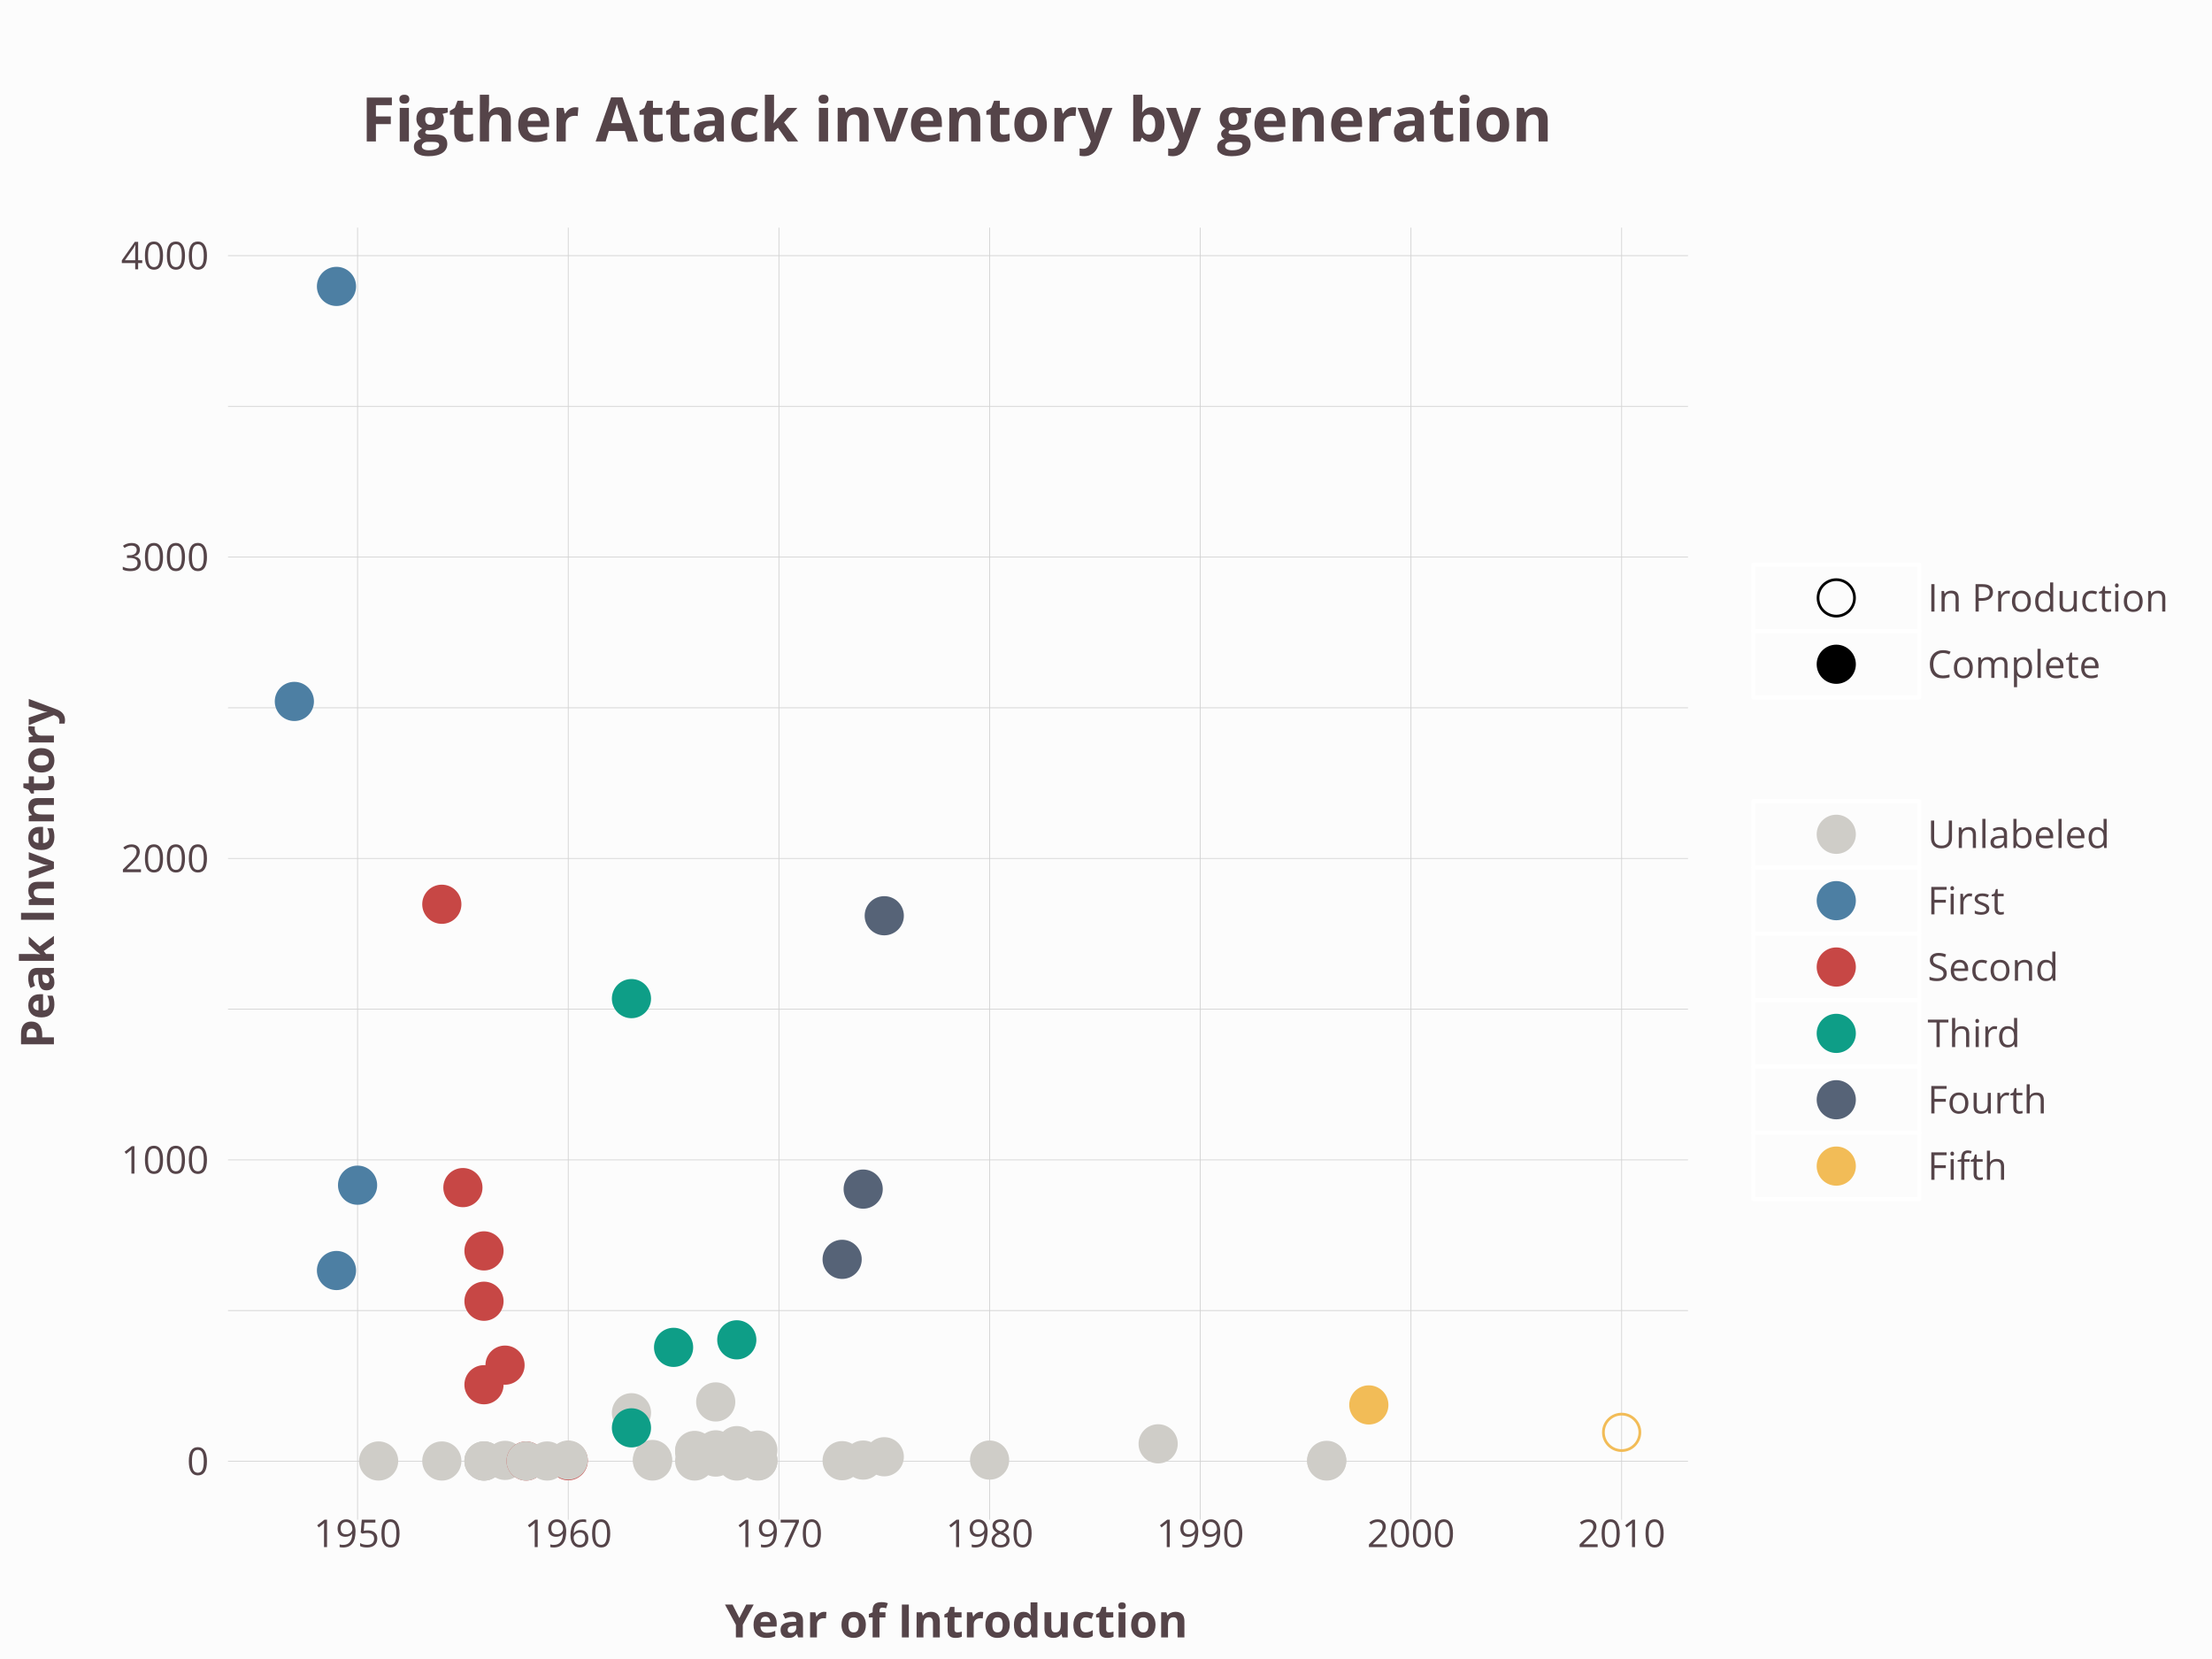
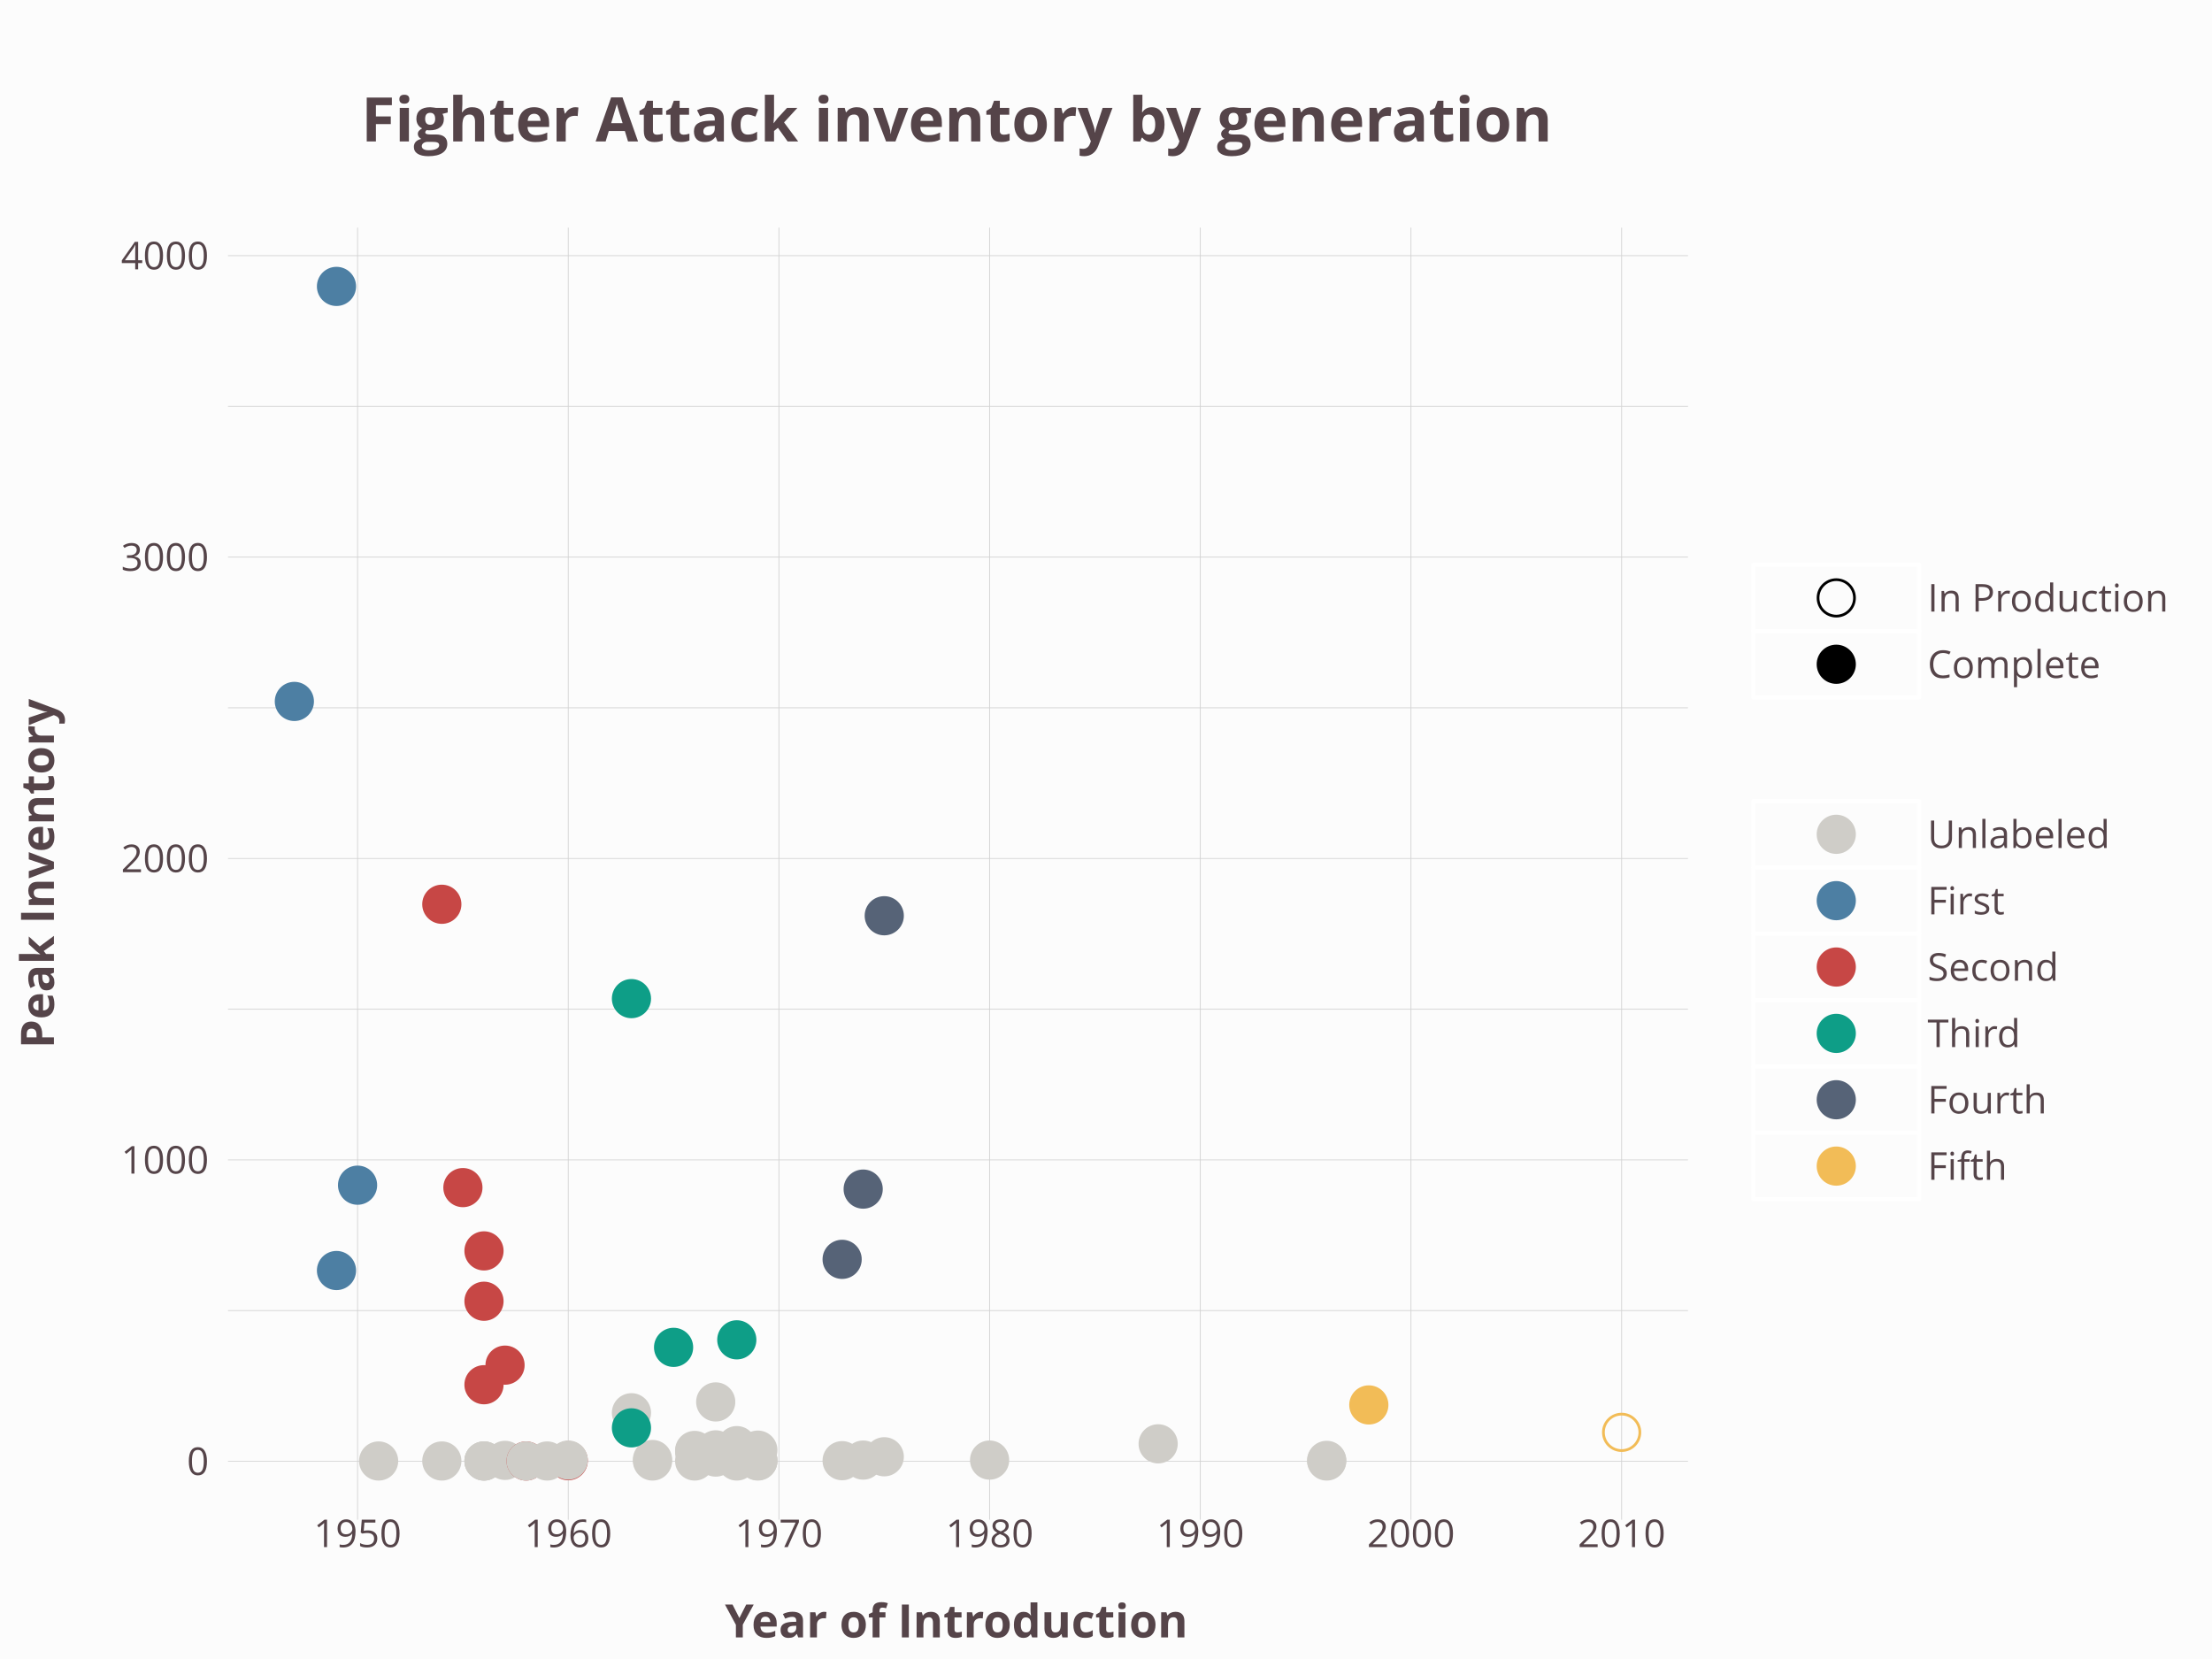
<svg xmlns="http://www.w3.org/2000/svg" viewBox="0 0 576.00 432.00">
  <defs>
    <style type="text/css">
    line, polyline, path, rect, circle {
      fill: none;
      stroke: #000000;
      stroke-linecap: round;
      stroke-linejoin: round;
      stroke-miterlimit: 10.00;
    }
  </style>
  </defs>
  <rect width="100%" height="100%" style="stroke: none; fill: #FFFFFF;" />
  <rect x="0.00" y="0.00" width="576.00" height="432.00" style="stroke-width: 1.07; stroke: #FCFCFC; fill: #FCFCFC;" />
  <defs>
    <clipPath id="cpNTkuMzY5Nnw0MzkuNTU0fDM5NS43MzN8NTkuMjgzMQ==">
      <rect x="59.37" y="59.28" width="380.18" height="336.45" />
    </clipPath>
  </defs>
  <rect x="59.37" y="59.28" width="380.18" height="336.45" style="stroke-width: 1.07; stroke: #FCFCFC; fill: #FCFCFC;" clip-path="url(#cpNTkuMzY5Nnw0MzkuNTU0fDM5NS43MzN8NTkuMjgzMQ==)" />
  <polyline points="59.37,341.27 439.55,341.27 " style="stroke-width: 0.21; stroke: #D3D3D3; stroke-linecap: butt;" clip-path="url(#cpNTkuMzY5Nnw0MzkuNTU0fDM5NS43MzN8NTkuMjgzMQ==)" />
  <polyline points="59.37,262.79 439.55,262.79 " style="stroke-width: 0.21; stroke: #D3D3D3; stroke-linecap: butt;" clip-path="url(#cpNTkuMzY5Nnw0MzkuNTU0fDM5NS43MzN8NTkuMjgzMQ==)" />
  <polyline points="59.37,184.30 439.55,184.30 " style="stroke-width: 0.21; stroke: #D3D3D3; stroke-linecap: butt;" clip-path="url(#cpNTkuMzY5Nnw0MzkuNTU0fDM5NS43MzN8NTkuMjgzMQ==)" />
  <polyline points="59.37,105.81 439.55,105.81 " style="stroke-width: 0.21; stroke: #D3D3D3; stroke-linecap: butt;" clip-path="url(#cpNTkuMzY5Nnw0MzkuNTU0fDM5NS43MzN8NTkuMjgzMQ==)" />
  <polyline points="59.37,380.52 439.55,380.52 " style="stroke-width: 0.21; stroke: #D3D3D3; stroke-linecap: butt;" clip-path="url(#cpNTkuMzY5Nnw0MzkuNTU0fDM5NS43MzN8NTkuMjgzMQ==)" />
  <polyline points="59.37,302.03 439.55,302.03 " style="stroke-width: 0.21; stroke: #D3D3D3; stroke-linecap: butt;" clip-path="url(#cpNTkuMzY5Nnw0MzkuNTU0fDM5NS43MzN8NTkuMjgzMQ==)" />
  <polyline points="59.37,223.54 439.55,223.54 " style="stroke-width: 0.21; stroke: #D3D3D3; stroke-linecap: butt;" clip-path="url(#cpNTkuMzY5Nnw0MzkuNTU0fDM5NS43MzN8NTkuMjgzMQ==)" />
  <polyline points="59.37,145.06 439.55,145.06 " style="stroke-width: 0.21; stroke: #D3D3D3; stroke-linecap: butt;" clip-path="url(#cpNTkuMzY5Nnw0MzkuNTU0fDM5NS43MzN8NTkuMjgzMQ==)" />
  <polyline points="59.37,66.57 439.55,66.57 " style="stroke-width: 0.21; stroke: #D3D3D3; stroke-linecap: butt;" clip-path="url(#cpNTkuMzY5Nnw0MzkuNTU0fDM5NS43MzN8NTkuMjgzMQ==)" />
  <polyline points="93.11,395.73 93.11,59.28 " style="stroke-width: 0.21; stroke: #D3D3D3; stroke-linecap: butt;" clip-path="url(#cpNTkuMzY5Nnw0MzkuNTU0fDM5NS43MzN8NTkuMjgzMQ==)" />
  <polyline points="147.97,395.73 147.97,59.28 " style="stroke-width: 0.21; stroke: #D3D3D3; stroke-linecap: butt;" clip-path="url(#cpNTkuMzY5Nnw0MzkuNTU0fDM5NS43MzN8NTkuMjgzMQ==)" />
  <polyline points="202.83,395.73 202.83,59.28 " style="stroke-width: 0.21; stroke: #D3D3D3; stroke-linecap: butt;" clip-path="url(#cpNTkuMzY5Nnw0MzkuNTU0fDM5NS43MzN8NTkuMjgzMQ==)" />
  <polyline points="257.69,395.73 257.69,59.28 " style="stroke-width: 0.21; stroke: #D3D3D3; stroke-linecap: butt;" clip-path="url(#cpNTkuMzY5Nnw0MzkuNTU0fDM5NS43MzN8NTkuMjgzMQ==)" />
  <polyline points="312.55,395.73 312.55,59.28 " style="stroke-width: 0.21; stroke: #D3D3D3; stroke-linecap: butt;" clip-path="url(#cpNTkuMzY5Nnw0MzkuNTU0fDM5NS43MzN8NTkuMjgzMQ==)" />
  <polyline points="367.41,395.73 367.41,59.28 " style="stroke-width: 0.21; stroke: #D3D3D3; stroke-linecap: butt;" clip-path="url(#cpNTkuMzY5Nnw0MzkuNTU0fDM5NS43MzN8NTkuMjgzMQ==)" />
  <polyline points="422.27,395.73 422.27,59.28 " style="stroke-width: 0.21; stroke: #D3D3D3; stroke-linecap: butt;" clip-path="url(#cpNTkuMzY5Nnw0MzkuNTU0fDM5NS43MzN8NTkuMjgzMQ==)" />
  <circle cx="164.43" cy="367.88" r="3.56pt" style="stroke-width: 0.71; stroke: #CFCDC8; fill: #CFCDC8;" clip-path="url(#cpNTkuMzY5Nnw0MzkuNTU0fDM5NS43MzN8NTkuMjgzMQ==)" />
  <circle cx="219.29" cy="327.93" r="3.56pt" style="stroke-width: 0.71; stroke: #566377; fill: #566377;" clip-path="url(#cpNTkuMzY5Nnw0MzkuNTU0fDM5NS43MzN8NTkuMjgzMQ==)" />
  <circle cx="180.89" cy="378.01" r="3.56pt" style="stroke-width: 0.71; stroke: #CFCDC8; fill: #CFCDC8;" clip-path="url(#cpNTkuMzY5Nnw0MzkuNTU0fDM5NS43MzN8NTkuMjgzMQ==)" />
  <circle cx="191.86" cy="380.44" r="3.56pt" style="stroke-width: 0.71; stroke: #CFCDC8; fill: #CFCDC8;" clip-path="url(#cpNTkuMzY5Nnw0MzkuNTU0fDM5NS43MzN8NTkuMjgzMQ==)" />
  <circle cx="186.37" cy="365.06" r="3.56pt" style="stroke-width: 0.71; stroke: #CFCDC8; fill: #CFCDC8;" clip-path="url(#cpNTkuMzY5Nnw0MzkuNTU0fDM5NS43MzN8NTkuMjgzMQ==)" />
  <circle cx="169.91" cy="380.05" r="3.56pt" style="stroke-width: 0.71; stroke: #CFCDC8; fill: #CFCDC8;" clip-path="url(#cpNTkuMzY5Nnw0MzkuNTU0fDM5NS43MzN8NTkuMjgzMQ==)" />
  <circle cx="191.86" cy="348.89" r="3.56pt" style="stroke-width: 0.71; stroke: #0E9E87; fill: #0E9E87;" clip-path="url(#cpNTkuMzY5Nnw0MzkuNTU0fDM5NS43MzN8NTkuMjgzMQ==)" />
  <circle cx="219.29" cy="380.36" r="3.56pt" style="stroke-width: 0.71; stroke: #CFCDC8; fill: #CFCDC8;" clip-path="url(#cpNTkuMzY5Nnw0MzkuNTU0fDM5NS43MzN8NTkuMjgzMQ==)" />
  <circle cx="191.86" cy="376.44" r="3.56pt" style="stroke-width: 0.71; stroke: #CFCDC8; fill: #CFCDC8;" clip-path="url(#cpNTkuMzY5Nnw0MzkuNTU0fDM5NS43MzN8NTkuMjgzMQ==)" />
  <circle cx="197.34" cy="380.36" r="3.56pt" style="stroke-width: 0.71; stroke: #CFCDC8; fill: #CFCDC8;" clip-path="url(#cpNTkuMzY5Nnw0MzkuNTU0fDM5NS43MzN8NTkuMjgzMQ==)" />
  <circle cx="197.34" cy="377.61" r="3.56pt" style="stroke-width: 0.71; stroke: #CFCDC8; fill: #CFCDC8;" clip-path="url(#cpNTkuMzY5Nnw0MzkuNTU0fDM5NS43MzN8NTkuMjgzMQ==)" />
  <circle cx="180.89" cy="377.69" r="3.56pt" style="stroke-width: 0.71; stroke: #CFCDC8; fill: #CFCDC8;" clip-path="url(#cpNTkuMzY5Nnw0MzkuNTU0fDM5NS43MzN8NTkuMjgzMQ==)" />
  <circle cx="186.37" cy="377.54" r="3.56pt" style="stroke-width: 0.71; stroke: #CFCDC8; fill: #CFCDC8;" clip-path="url(#cpNTkuMzY5Nnw0MzkuNTU0fDM5NS43MzN8NTkuMjgzMQ==)" />
  <circle cx="115.05" cy="235.47" r="3.56pt" style="stroke-width: 0.71; stroke: #C74745; fill: #C74745;" clip-path="url(#cpNTkuMzY5Nnw0MzkuNTU0fDM5NS43MzN8NTkuMjgzMQ==)" />
  <circle cx="126.03" cy="338.84" r="3.56pt" style="stroke-width: 0.71; stroke: #C74745; fill: #C74745;" clip-path="url(#cpNTkuMzY5Nnw0MzkuNTU0fDM5NS43MzN8NTkuMjgzMQ==)" />
  <circle cx="120.54" cy="309.25" r="3.56pt" style="stroke-width: 0.71; stroke: #C74745; fill: #C74745;" clip-path="url(#cpNTkuMzY5Nnw0MzkuNTU0fDM5NS43MzN8NTkuMjgzMQ==)" />
  <circle cx="126.03" cy="360.58" r="3.56pt" style="stroke-width: 0.71; stroke: #C74745; fill: #C74745;" clip-path="url(#cpNTkuMzY5Nnw0MzkuNTU0fDM5NS43MzN8NTkuMjgzMQ==)" />
  <circle cx="126.03" cy="325.73" r="3.56pt" style="stroke-width: 0.71; stroke: #C74745; fill: #C74745;" clip-path="url(#cpNTkuMzY5Nnw0MzkuNTU0fDM5NS43MzN8NTkuMjgzMQ==)" />
  <circle cx="131.51" cy="355.48" r="3.56pt" style="stroke-width: 0.71; stroke: #C74745; fill: #C74745;" clip-path="url(#cpNTkuMzY5Nnw0MzkuNTU0fDM5NS43MzN8NTkuMjgzMQ==)" />
  <circle cx="131.51" cy="380.28" r="3.56pt" style="stroke-width: 0.71; stroke: #CFCDC8; fill: #CFCDC8;" clip-path="url(#cpNTkuMzY5Nnw0MzkuNTU0fDM5NS43MzN8NTkuMjgzMQ==)" />
  <circle cx="137.00" cy="380.44" r="3.56pt" style="stroke-width: 0.71; stroke: #C74745; fill: #C74745;" clip-path="url(#cpNTkuMzY5Nnw0MzkuNTU0fDM5NS43MzN8NTkuMjgzMQ==)" />
  <circle cx="175.40" cy="350.85" r="3.56pt" style="stroke-width: 0.71; stroke: #0E9E87; fill: #0E9E87;" clip-path="url(#cpNTkuMzY5Nnw0MzkuNTU0fDM5NS43MzN8NTkuMjgzMQ==)" />
  <circle cx="301.58" cy="375.97" r="3.56pt" style="stroke-width: 0.71; stroke: #CFCDC8; fill: #CFCDC8;" clip-path="url(#cpNTkuMzY5Nnw0MzkuNTU0fDM5NS43MzN8NTkuMjgzMQ==)" />
  <circle cx="224.77" cy="309.64" r="3.56pt" style="stroke-width: 0.71; stroke: #566377; fill: #566377;" clip-path="url(#cpNTkuMzY5Nnw0MzkuNTU0fDM5NS43MzN8NTkuMjgzMQ==)" />
  <circle cx="230.26" cy="238.46" r="3.56pt" style="stroke-width: 0.71; stroke: #566377; fill: #566377;" clip-path="url(#cpNTkuMzY5Nnw0MzkuNTU0fDM5NS43MzN8NTkuMjgzMQ==)" />
  <circle cx="356.44" cy="365.84" r="3.56pt" style="stroke-width: 0.71; stroke: #F2BC57; fill: #F2BC57;" clip-path="url(#cpNTkuMzY5Nnw0MzkuNTU0fDM5NS43MzN8NTkuMjgzMQ==)" />
  <circle cx="98.59" cy="380.44" r="3.56pt" style="stroke-width: 0.71; stroke: #CFCDC8; fill: #CFCDC8;" clip-path="url(#cpNTkuMzY5Nnw0MzkuNTU0fDM5NS43MzN8NTkuMjgzMQ==)" />
  <circle cx="137.00" cy="380.44" r="3.56pt" style="stroke-width: 0.71; stroke: #CFCDC8; fill: #CFCDC8;" clip-path="url(#cpNTkuMzY5Nnw0MzkuNTU0fDM5NS43MzN8NTkuMjgzMQ==)" />
  <circle cx="422.27" cy="372.98" r="3.56pt" style="stroke-width: 0.71; stroke: #F2BC57;" clip-path="url(#cpNTkuMzY5Nnw0MzkuNTU0fDM5NS43MzN8NTkuMjgzMQ==)" />
  <circle cx="164.43" cy="260.04" r="3.56pt" style="stroke-width: 0.71; stroke: #0E9E87; fill: #0E9E87;" clip-path="url(#cpNTkuMzY5Nnw0MzkuNTU0fDM5NS43MzN8NTkuMjgzMQ==)" />
  <circle cx="164.43" cy="371.81" r="3.56pt" style="stroke-width: 0.71; stroke: #0E9E87; fill: #0E9E87;" clip-path="url(#cpNTkuMzY5Nnw0MzkuNTU0fDM5NS43MzN8NTkuMjgzMQ==)" />
  <circle cx="180.89" cy="380.44" r="3.56pt" style="stroke-width: 0.71; stroke: #CFCDC8; fill: #CFCDC8;" clip-path="url(#cpNTkuMzY5Nnw0MzkuNTU0fDM5NS43MzN8NTkuMjgzMQ==)" />
  <circle cx="147.97" cy="380.36" r="3.56pt" style="stroke-width: 0.71; stroke: #C74745; fill: #C74745;" clip-path="url(#cpNTkuMzY5Nnw0MzkuNTU0fDM5NS43MzN8NTkuMjgzMQ==)" />
  <circle cx="76.65" cy="182.65" r="3.56pt" style="stroke-width: 0.71; stroke: #4D7FA3; fill: #4D7FA3;" clip-path="url(#cpNTkuMzY5Nnw0MzkuNTU0fDM5NS43MzN8NTkuMjgzMQ==)" />
  <circle cx="87.62" cy="74.58" r="3.56pt" style="stroke-width: 0.71; stroke: #4D7FA3; fill: #4D7FA3;" clip-path="url(#cpNTkuMzY5Nnw0MzkuNTU0fDM5NS43MzN8NTkuMjgzMQ==)" />
  <circle cx="93.11" cy="308.62" r="3.56pt" style="stroke-width: 0.71; stroke: #4D7FA3; fill: #4D7FA3;" clip-path="url(#cpNTkuMzY5Nnw0MzkuNTU0fDM5NS43MzN8NTkuMjgzMQ==)" />
  <circle cx="87.62" cy="330.84" r="3.56pt" style="stroke-width: 0.71; stroke: #4D7FA3; fill: #4D7FA3;" clip-path="url(#cpNTkuMzY5Nnw0MzkuNTU0fDM5NS43MzN8NTkuMjgzMQ==)" />
  <circle cx="126.03" cy="380.44" r="3.56pt" style="stroke-width: 0.71; stroke: #CFCDC8; fill: #CFCDC8;" clip-path="url(#cpNTkuMzY5Nnw0MzkuNTU0fDM5NS43MzN8NTkuMjgzMQ==)" />
  <circle cx="115.05" cy="380.44" r="3.56pt" style="stroke-width: 0.71; stroke: #CFCDC8; fill: #CFCDC8;" clip-path="url(#cpNTkuMzY5Nnw0MzkuNTU0fDM5NS43MzN8NTkuMjgzMQ==)" />
  <circle cx="147.97" cy="380.20" r="3.56pt" style="stroke-width: 0.71; stroke: #CFCDC8; fill: #CFCDC8;" clip-path="url(#cpNTkuMzY5Nnw0MzkuNTU0fDM5NS43MzN8NTkuMjgzMQ==)" />
  <circle cx="257.69" cy="380.20" r="3.56pt" style="stroke-width: 0.71; stroke: #CFCDC8; fill: #CFCDC8;" clip-path="url(#cpNTkuMzY5Nnw0MzkuNTU0fDM5NS43MzN8NTkuMjgzMQ==)" />
  <circle cx="186.37" cy="379.42" r="3.56pt" style="stroke-width: 0.71; stroke: #CFCDC8; fill: #CFCDC8;" clip-path="url(#cpNTkuMzY5Nnw0MzkuNTU0fDM5NS43MzN8NTkuMjgzMQ==)" />
  <circle cx="230.26" cy="379.34" r="3.56pt" style="stroke-width: 0.71; stroke: #CFCDC8; fill: #CFCDC8;" clip-path="url(#cpNTkuMzY5Nnw0MzkuNTU0fDM5NS43MzN8NTkuMjgzMQ==)" />
  <circle cx="126.03" cy="380.44" r="3.56pt" style="stroke-width: 0.71; stroke: #CFCDC8; fill: #CFCDC8;" clip-path="url(#cpNTkuMzY5Nnw0MzkuNTU0fDM5NS43MzN8NTkuMjgzMQ==)" />
  <circle cx="142.48" cy="380.44" r="3.56pt" style="stroke-width: 0.71; stroke: #CFCDC8; fill: #CFCDC8;" clip-path="url(#cpNTkuMzY5Nnw0MzkuNTU0fDM5NS43MzN8NTkuMjgzMQ==)" />
  <circle cx="169.91" cy="380.44" r="3.56pt" style="stroke-width: 0.71; stroke: #CFCDC8; fill: #CFCDC8;" clip-path="url(#cpNTkuMzY5Nnw0MzkuNTU0fDM5NS43MzN8NTkuMjgzMQ==)" />
  <circle cx="345.47" cy="380.28" r="3.56pt" style="stroke-width: 0.71; stroke: #CFCDC8; fill: #CFCDC8;" clip-path="url(#cpNTkuMzY5Nnw0MzkuNTU0fDM5NS43MzN8NTkuMjgzMQ==)" />
  <circle cx="345.47" cy="380.44" r="3.56pt" style="stroke-width: 0.71; stroke: #CFCDC8; fill: #CFCDC8;" clip-path="url(#cpNTkuMzY5Nnw0MzkuNTU0fDM5NS43MzN8NTkuMjgzMQ==)" />
  <circle cx="224.77" cy="380.20" r="3.56pt" style="stroke-width: 0.71; stroke: #CFCDC8; fill: #CFCDC8;" clip-path="url(#cpNTkuMzY5Nnw0MzkuNTU0fDM5NS43MzN8NTkuMjgzMQ==)" />
  <circle cx="197.34" cy="380.28" r="3.56pt" style="stroke-width: 0.71; stroke: #CFCDC8; fill: #CFCDC8;" clip-path="url(#cpNTkuMzY5Nnw0MzkuNTU0fDM5NS43MzN8NTkuMjgzMQ==)" />
  <circle cx="197.34" cy="380.44" r="3.56pt" style="stroke-width: 0.71; stroke: #CFCDC8; fill: #CFCDC8;" clip-path="url(#cpNTkuMzY5Nnw0MzkuNTU0fDM5NS43MzN8NTkuMjgzMQ==)" />
  <circle cx="126.03" cy="380.44" r="3.56pt" style="stroke-width: 0.71; stroke: #CFCDC8; fill: #CFCDC8;" clip-path="url(#cpNTkuMzY5Nnw0MzkuNTU0fDM5NS43MzN8NTkuMjgzMQ==)" />
  <defs>
    <clipPath id="cpMHw1NzZ8NDMyfDA=">
      <rect x="0.00" y="0.00" width="576.00" height="432.00" />
    </clipPath>
  </defs>
  <g clip-path="url(#cpMHw1NzZ8NDMyfDA=)">
    <text x="48.67" y="384.09" style="font-size: 10.00px; fill: #554449; font-family: Open Sans;" textLength="5.72px" lengthAdjust="spacingAndGlyphs">0</text>
  </g>
  <g clip-path="url(#cpMHw1NzZ8NDMyfDA=)">
    <text x="31.52" y="305.60" style="font-size: 10.00px; fill: #554449; font-family: Open Sans;" textLength="22.87px" lengthAdjust="spacingAndGlyphs">1000</text>
  </g>
  <g clip-path="url(#cpMHw1NzZ8NDMyfDA=)">
    <text x="31.52" y="227.11" style="font-size: 10.00px; fill: #554449; font-family: Open Sans;" textLength="22.87px" lengthAdjust="spacingAndGlyphs">2000</text>
  </g>
  <g clip-path="url(#cpMHw1NzZ8NDMyfDA=)">
    <text x="31.52" y="148.63" style="font-size: 10.00px; fill: #554449; font-family: Open Sans;" textLength="22.87px" lengthAdjust="spacingAndGlyphs">3000</text>
  </g>
  <g clip-path="url(#cpMHw1NzZ8NDMyfDA=)">
    <text x="31.52" y="70.14" style="font-size: 10.00px; fill: #554449; font-family: Open Sans;" textLength="22.87px" lengthAdjust="spacingAndGlyphs">4000</text>
  </g>
  <polyline points="59.37,380.52 59.37,380.52 " style="stroke-width: 1.07; stroke: #333333; stroke-linecap: butt;" clip-path="url(#cpMHw1NzZ8NDMyfDA=)" />
  <polyline points="59.37,302.03 59.37,302.03 " style="stroke-width: 1.07; stroke: #333333; stroke-linecap: butt;" clip-path="url(#cpMHw1NzZ8NDMyfDA=)" />
  <polyline points="59.37,223.54 59.37,223.54 " style="stroke-width: 1.07; stroke: #333333; stroke-linecap: butt;" clip-path="url(#cpMHw1NzZ8NDMyfDA=)" />
  <polyline points="59.37,145.06 59.37,145.06 " style="stroke-width: 1.07; stroke: #333333; stroke-linecap: butt;" clip-path="url(#cpMHw1NzZ8NDMyfDA=)" />
  <polyline points="59.37,66.57 59.37,66.57 " style="stroke-width: 1.07; stroke: #333333; stroke-linecap: butt;" clip-path="url(#cpMHw1NzZ8NDMyfDA=)" />
  <polyline points="93.11,395.73 93.11,395.73 " style="stroke-width: 1.07; stroke: #333333; stroke-linecap: butt;" clip-path="url(#cpMHw1NzZ8NDMyfDA=)" />
  <polyline points="147.97,395.73 147.97,395.73 " style="stroke-width: 1.07; stroke: #333333; stroke-linecap: butt;" clip-path="url(#cpMHw1NzZ8NDMyfDA=)" />
  <polyline points="202.83,395.73 202.83,395.73 " style="stroke-width: 1.07; stroke: #333333; stroke-linecap: butt;" clip-path="url(#cpMHw1NzZ8NDMyfDA=)" />
  <polyline points="257.69,395.73 257.69,395.73 " style="stroke-width: 1.07; stroke: #333333; stroke-linecap: butt;" clip-path="url(#cpMHw1NzZ8NDMyfDA=)" />
  <polyline points="312.55,395.73 312.55,395.73 " style="stroke-width: 1.07; stroke: #333333; stroke-linecap: butt;" clip-path="url(#cpMHw1NzZ8NDMyfDA=)" />
  <polyline points="367.41,395.73 367.41,395.73 " style="stroke-width: 1.07; stroke: #333333; stroke-linecap: butt;" clip-path="url(#cpMHw1NzZ8NDMyfDA=)" />
  <polyline points="422.27,395.73 422.27,395.73 " style="stroke-width: 1.07; stroke: #333333; stroke-linecap: butt;" clip-path="url(#cpMHw1NzZ8NDMyfDA=)" />
  <g clip-path="url(#cpMHw1NzZ8NDMyfDA=)">
    <text x="81.67" y="402.87" style="font-size: 10.00px; fill: #554449; font-family: Open Sans;" textLength="22.87px" lengthAdjust="spacingAndGlyphs">1950</text>
  </g>
  <g clip-path="url(#cpMHw1NzZ8NDMyfDA=)">
    <text x="136.53" y="402.87" style="font-size: 10.00px; fill: #554449; font-family: Open Sans;" textLength="22.87px" lengthAdjust="spacingAndGlyphs">1960</text>
  </g>
  <g clip-path="url(#cpMHw1NzZ8NDMyfDA=)">
    <text x="191.39" y="402.87" style="font-size: 10.00px; fill: #554449; font-family: Open Sans;" textLength="22.87px" lengthAdjust="spacingAndGlyphs">1970</text>
  </g>
  <g clip-path="url(#cpMHw1NzZ8NDMyfDA=)">
    <text x="246.26" y="402.87" style="font-size: 10.00px; fill: #554449; font-family: Open Sans;" textLength="22.87px" lengthAdjust="spacingAndGlyphs">1980</text>
  </g>
  <g clip-path="url(#cpMHw1NzZ8NDMyfDA=)">
    <text x="301.12" y="402.87" style="font-size: 10.00px; fill: #554449; font-family: Open Sans;" textLength="22.87px" lengthAdjust="spacingAndGlyphs">1990</text>
  </g>
  <g clip-path="url(#cpMHw1NzZ8NDMyfDA=)">
    <text x="355.98" y="402.87" style="font-size: 10.00px; fill: #554449; font-family: Open Sans;" textLength="22.87px" lengthAdjust="spacingAndGlyphs">2000</text>
  </g>
  <g clip-path="url(#cpMHw1NzZ8NDMyfDA=)">
    <text x="410.84" y="402.87" style="font-size: 10.00px; fill: #554449; font-family: Open Sans;" textLength="22.87px" lengthAdjust="spacingAndGlyphs">2010</text>
  </g>
  <g clip-path="url(#cpMHw1NzZ8NDMyfDA=)">
    <text x="188.78" y="426.38" style="font-size: 12.00px; font-weight: bold; fill: #554449; font-family: Open Sans;" textLength="121.37px" lengthAdjust="spacingAndGlyphs">Year of Introduction</text>
  </g>
  <g clip-path="url(#cpMHw1NzZ8NDMyfDA=)">
    <text transform="translate(14.04,273.01) rotate(-90)" style="font-size: 12.00px; font-weight: bold; fill: #554449; font-family: Open Sans;" textLength="91.01px" lengthAdjust="spacingAndGlyphs">Peak Inventory</text>
  </g>
  <rect x="450.89" y="137.06" width="119.63" height="50.22" style="stroke-width: 1.07; stroke: none; fill: #FCFCFC;" clip-path="url(#cpMHw1NzZ8NDMyfDA=)" />
  <rect x="456.56" y="147.05" width="43.20" height="17.28" style="stroke-width: 1.07; stroke: #FFFFFF; fill: #FCFCFC;" clip-path="url(#cpMHw1NzZ8NDMyfDA=)" />
  <circle cx="478.16" cy="155.69" r="3.56pt" style="stroke-width: 0.71;" clip-path="url(#cpMHw1NzZ8NDMyfDA=)" />
  <rect x="456.56" y="164.33" width="43.20" height="17.28" style="stroke-width: 1.07; stroke: #FFFFFF; fill: #FCFCFC;" clip-path="url(#cpMHw1NzZ8NDMyfDA=)" />
  <circle cx="478.16" cy="172.97" r="3.56pt" style="stroke-width: 0.71; fill: #000000;" clip-path="url(#cpMHw1NzZ8NDMyfDA=)" />
  <g clip-path="url(#cpMHw1NzZ8NDMyfDA=)">
    <text x="501.92" y="159.26" style="font-size: 10.00px; fill: #554449; font-family: Open Sans;" textLength="62.93px" lengthAdjust="spacingAndGlyphs">In Production</text>
  </g>
  <g clip-path="url(#cpMHw1NzZ8NDMyfDA=)">
    <text x="501.92" y="176.54" style="font-size: 10.00px; fill: #554449; font-family: Open Sans;" textLength="45.06px" lengthAdjust="spacingAndGlyphs">Complete</text>
  </g>
  <rect x="450.89" y="198.62" width="104.21" height="119.34" style="stroke-width: 1.07; stroke: none; fill: #FCFCFC;" clip-path="url(#cpMHw1NzZ8NDMyfDA=)" />
  <rect x="456.56" y="208.61" width="43.20" height="17.28" style="stroke-width: 1.07; stroke: #FFFFFF; fill: #FCFCFC;" clip-path="url(#cpMHw1NzZ8NDMyfDA=)" />
  <circle cx="478.16" cy="217.25" r="3.56pt" style="stroke-width: 0.71; stroke: #CFCDC8; fill: #CFCDC8;" clip-path="url(#cpMHw1NzZ8NDMyfDA=)" />
  <rect x="456.56" y="225.89" width="43.20" height="17.28" style="stroke-width: 1.07; stroke: #FFFFFF; fill: #FCFCFC;" clip-path="url(#cpMHw1NzZ8NDMyfDA=)" />
  <circle cx="478.16" cy="234.53" r="3.56pt" style="stroke-width: 0.71; stroke: #4D7FA3; fill: #4D7FA3;" clip-path="url(#cpMHw1NzZ8NDMyfDA=)" />
  <rect x="456.56" y="243.17" width="43.20" height="17.28" style="stroke-width: 1.07; stroke: #FFFFFF; fill: #FCFCFC;" clip-path="url(#cpMHw1NzZ8NDMyfDA=)" />
  <circle cx="478.16" cy="251.81" r="3.56pt" style="stroke-width: 0.71; stroke: #C74745; fill: #C74745;" clip-path="url(#cpMHw1NzZ8NDMyfDA=)" />
  <rect x="456.56" y="260.45" width="43.20" height="17.28" style="stroke-width: 1.07; stroke: #FFFFFF; fill: #FCFCFC;" clip-path="url(#cpMHw1NzZ8NDMyfDA=)" />
  <circle cx="478.16" cy="269.09" r="3.56pt" style="stroke-width: 0.71; stroke: #0E9E87; fill: #0E9E87;" clip-path="url(#cpMHw1NzZ8NDMyfDA=)" />
  <rect x="456.56" y="277.73" width="43.20" height="17.28" style="stroke-width: 1.07; stroke: #FFFFFF; fill: #FCFCFC;" clip-path="url(#cpMHw1NzZ8NDMyfDA=)" />
  <circle cx="478.16" cy="286.37" r="3.56pt" style="stroke-width: 0.71; stroke: #566377; fill: #566377;" clip-path="url(#cpMHw1NzZ8NDMyfDA=)" />
  <rect x="456.56" y="295.01" width="43.20" height="17.28" style="stroke-width: 1.07; stroke: #FFFFFF; fill: #FCFCFC;" clip-path="url(#cpMHw1NzZ8NDMyfDA=)" />
  <circle cx="478.16" cy="303.65" r="3.56pt" style="stroke-width: 0.71; stroke: #F2BC57; fill: #F2BC57;" clip-path="url(#cpMHw1NzZ8NDMyfDA=)" />
  <g clip-path="url(#cpMHw1NzZ8NDMyfDA=)">
    <text x="501.92" y="220.82" style="font-size: 10.00px; fill: #554449; font-family: Open Sans;" textLength="47.51px" lengthAdjust="spacingAndGlyphs">Unlabeled</text>
  </g>
  <g clip-path="url(#cpMHw1NzZ8NDMyfDA=)">
    <text x="501.92" y="238.10" style="font-size: 10.00px; fill: #554449; font-family: Open Sans;" textLength="20.07px" lengthAdjust="spacingAndGlyphs">First</text>
  </g>
  <g clip-path="url(#cpMHw1NzZ8NDMyfDA=)">
    <text x="501.92" y="255.38" style="font-size: 10.00px; fill: #554449; font-family: Open Sans;" textLength="34.17px" lengthAdjust="spacingAndGlyphs">Second</text>
  </g>
  <g clip-path="url(#cpMHw1NzZ8NDMyfDA=)">
    <text x="501.92" y="272.66" style="font-size: 10.00px; fill: #554449; font-family: Open Sans;" textLength="24.41px" lengthAdjust="spacingAndGlyphs">Third</text>
  </g>
  <g clip-path="url(#cpMHw1NzZ8NDMyfDA=)">
    <text x="501.92" y="289.94" style="font-size: 10.00px; fill: #554449; font-family: Open Sans;" textLength="31.09px" lengthAdjust="spacingAndGlyphs">Fourth</text>
  </g>
  <g clip-path="url(#cpMHw1NzZ8NDMyfDA=)">
    <text x="501.92" y="307.22" style="font-size: 10.00px; fill: #554449; font-family: Open Sans;" textLength="20.75px" lengthAdjust="spacingAndGlyphs">Fifth</text>
  </g>
  <g clip-path="url(#cpMHw1NzZ8NDMyfDA=)">
-     <text x="94.06" y="36.83" style="font-size: 16.00px; font-weight: bold; fill: #554449; font-family: Open Sans;" textLength="310.80px" lengthAdjust="spacingAndGlyphs">Figther Attack inventory by generation</text>
+     <text x="94.06" y="36.83" style="font-size: 16.00px; font-weight: bold; fill: #554449; font-family: Open Sans;" textLength="310.80px" lengthAdjust="spacingAndGlyphs">Fighter Attack inventory by generation</text>
  </g>
</svg>
